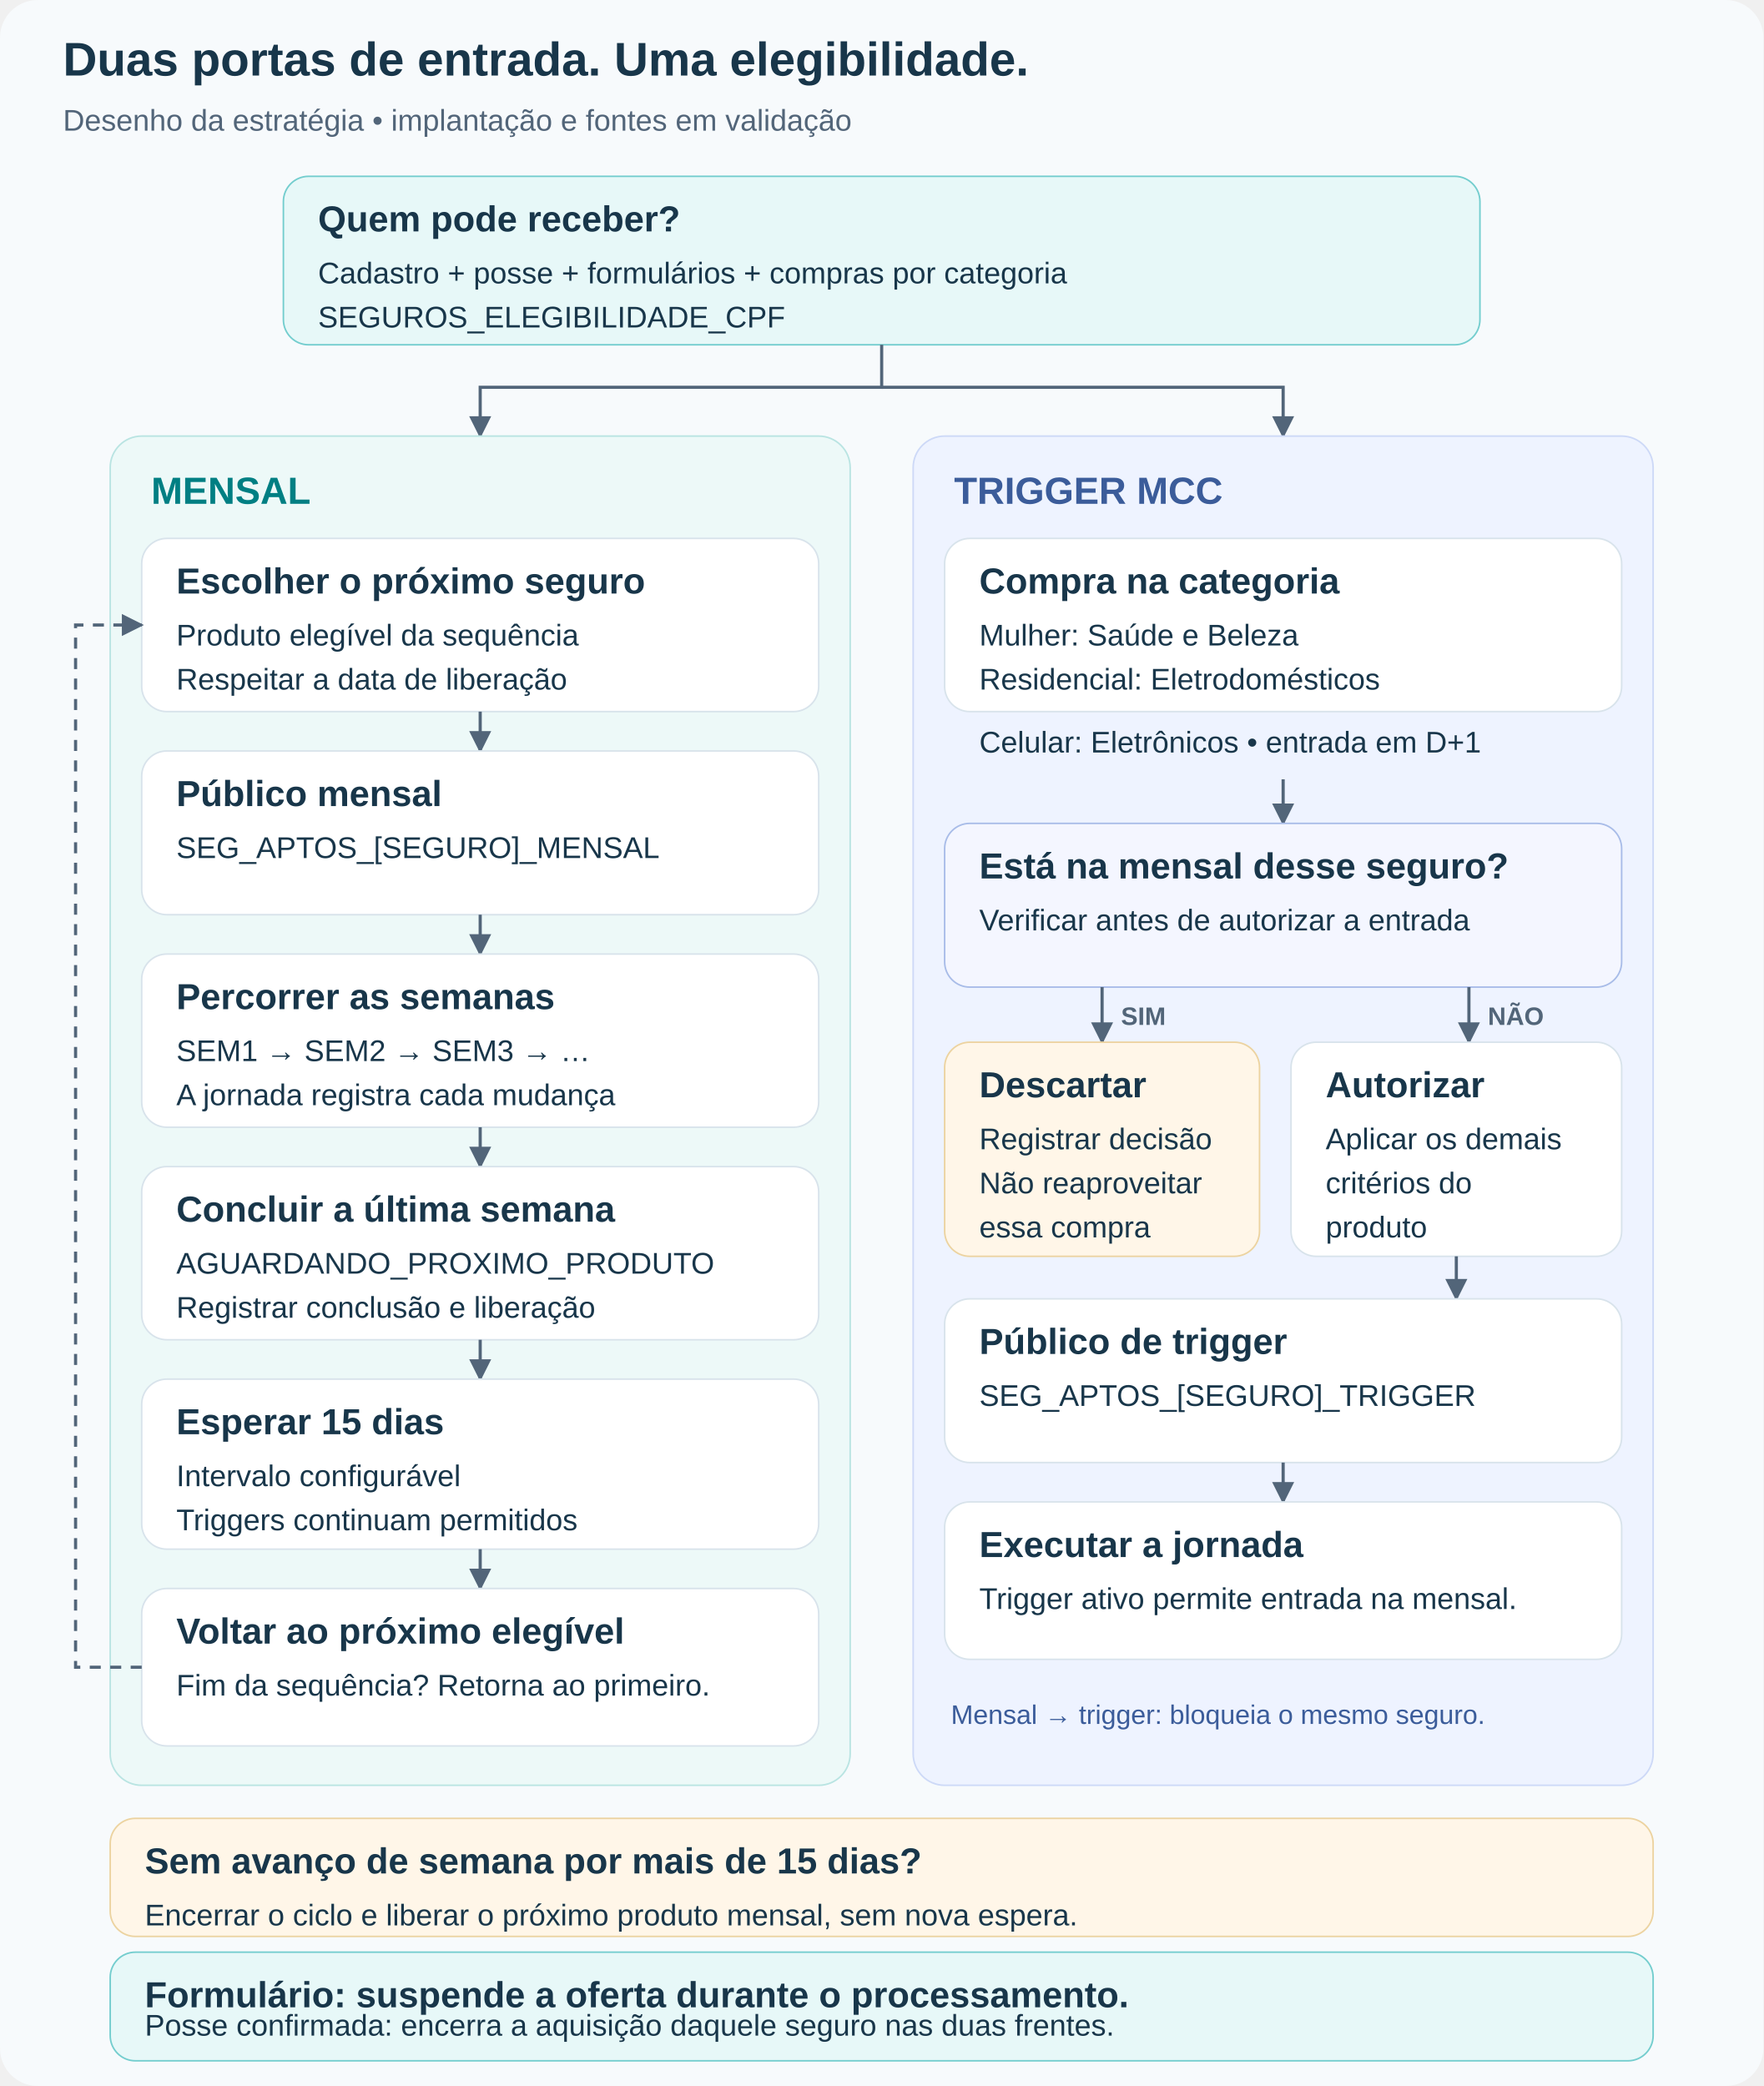
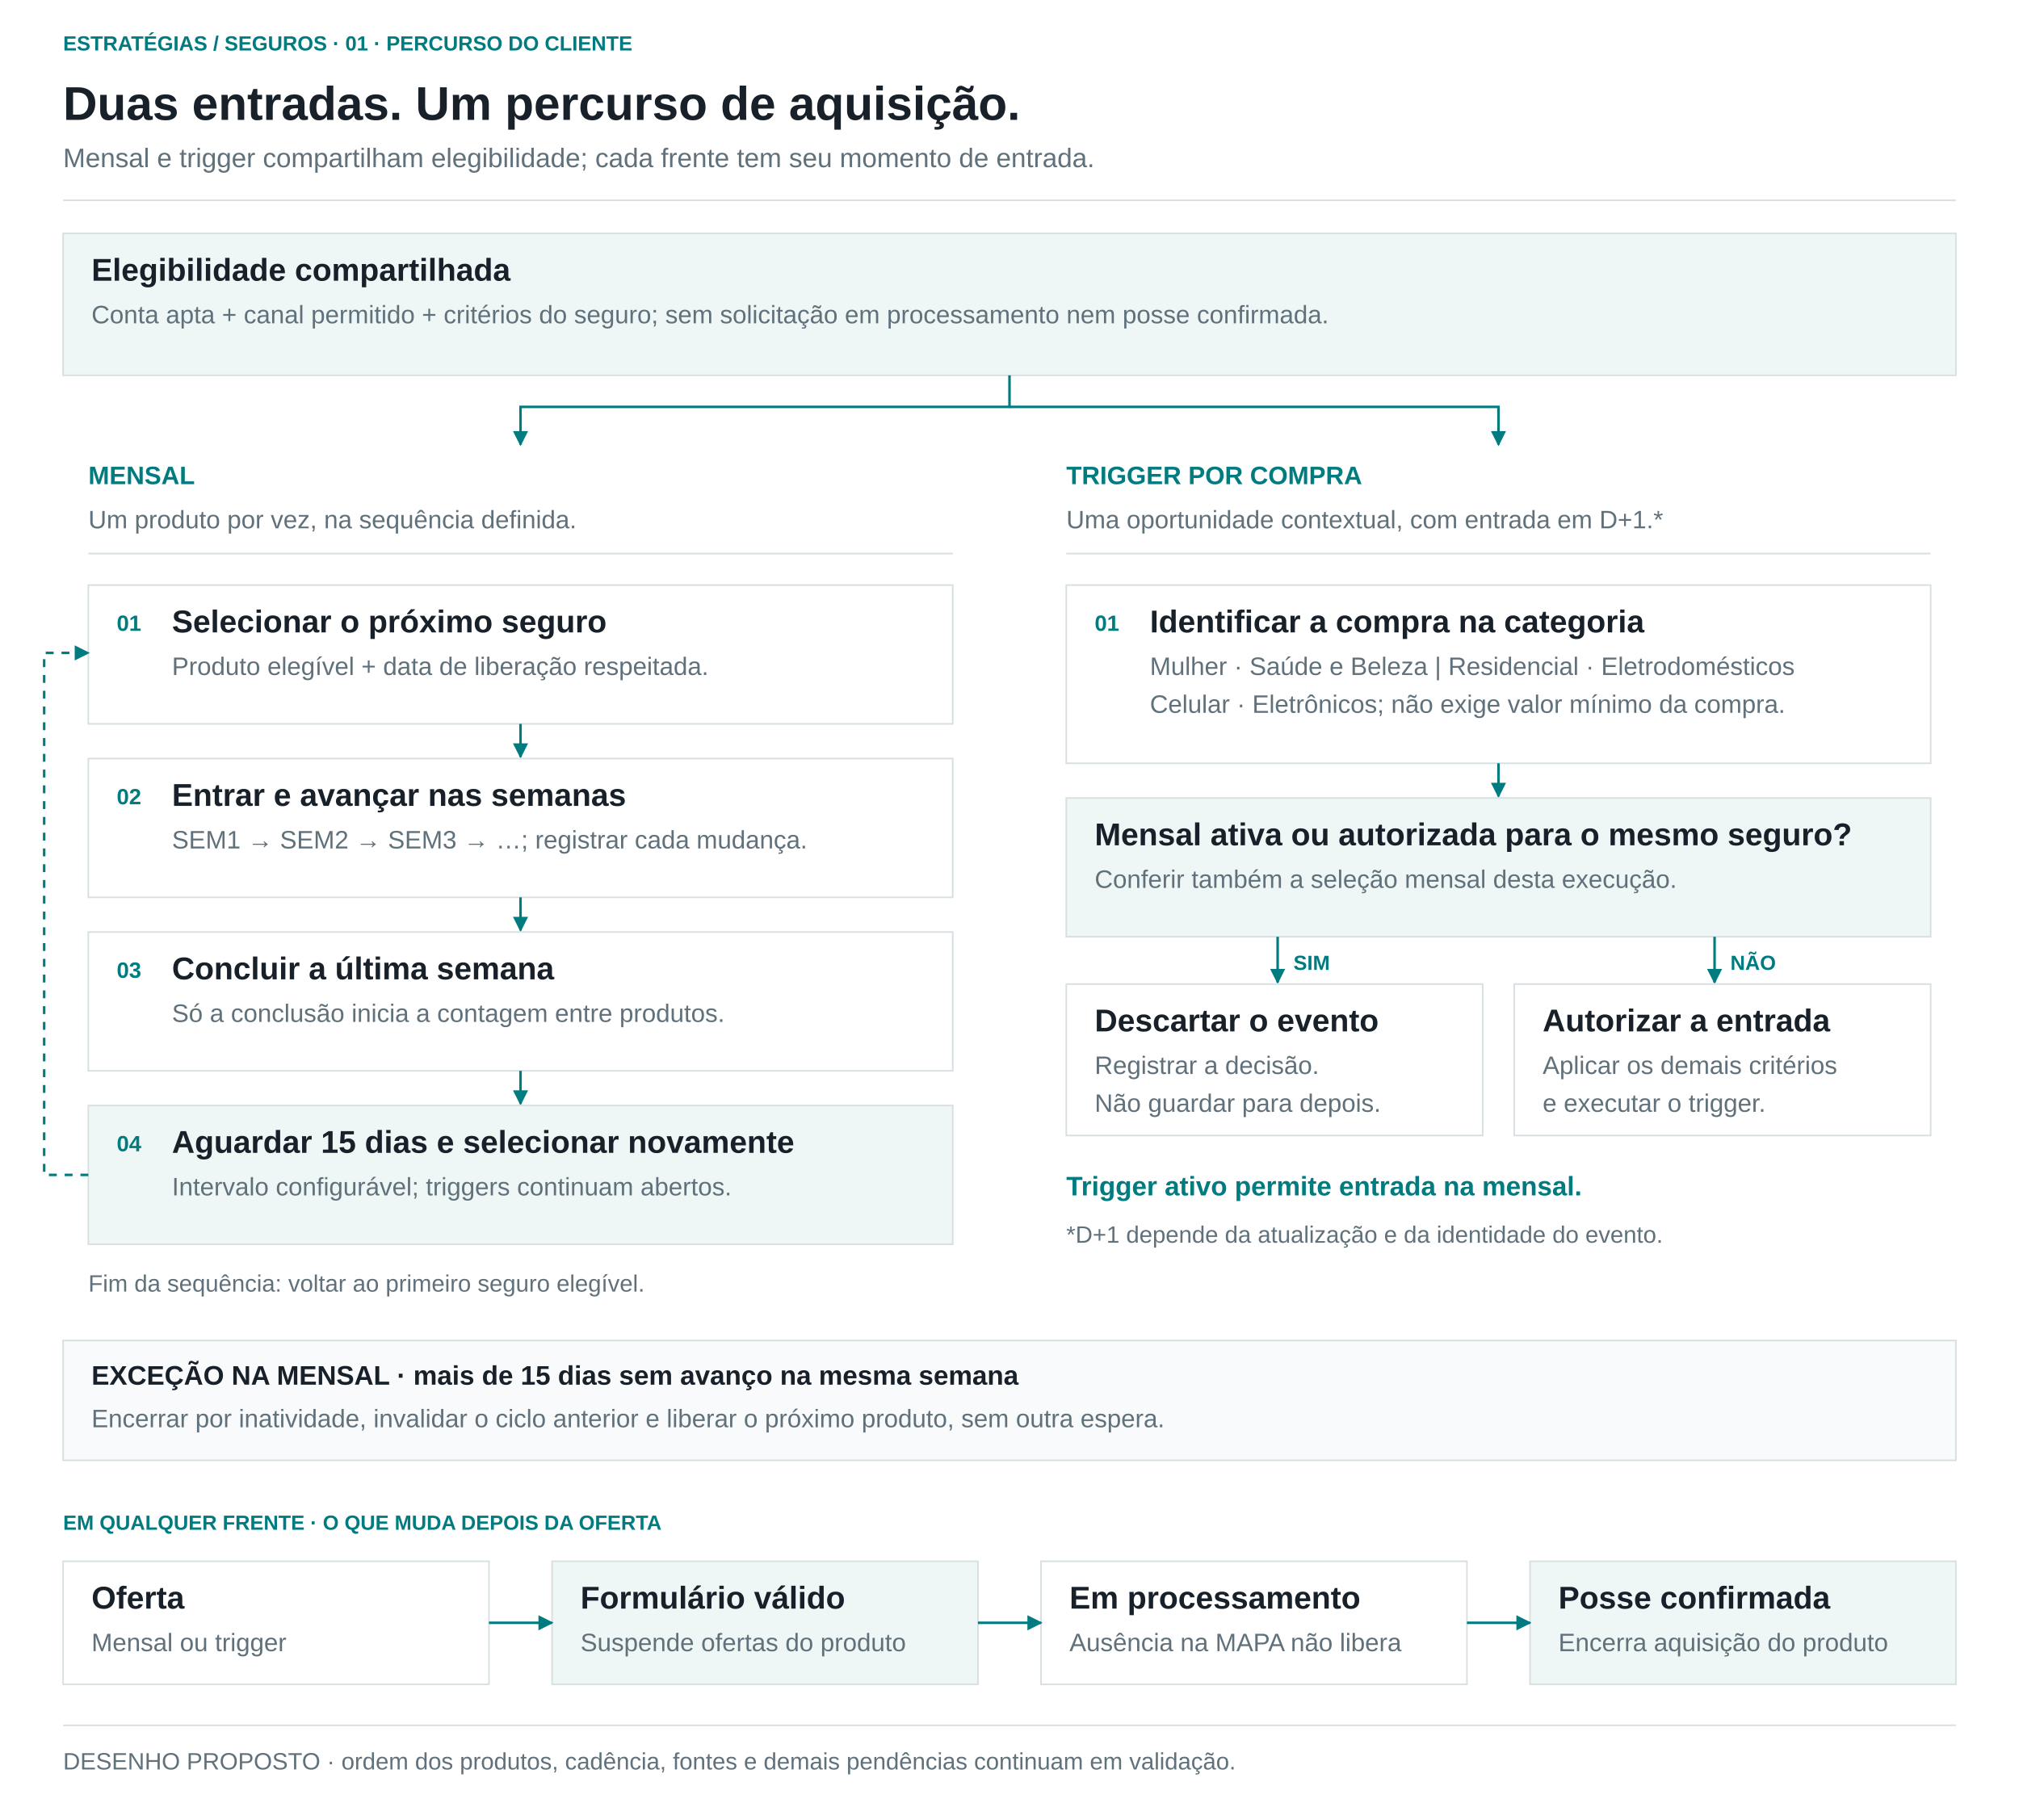
- <svg xmlns="http://www.w3.org/2000/svg" width="1120" height="1325" viewBox="0 0 1120 1325" style="max-width:100%;height:auto" role="img" aria-labelledby="title desc">
+ <svg xmlns="http://www.w3.org/2000/svg" width="1280" height="1154" viewBox="0 0 1280 1154" role="img" aria-labelledby="title desc">
  <defs>
-     <marker id="arrow" viewBox="0 0 10 10" refX="9" refY="5" markerWidth="7" markerHeight="7" orient="auto-start-reverse">
-       <path d="M0 0L10 5L0 10Z" fill="#526579" />
+     <marker id="arrow" viewBox="0 0 10 10" refX="9" refY="5" markerWidth="6" markerHeight="6" orient="auto-start-reverse">
+       <path d="M0 0L10 5L0 10Z" fill="#007c80" />
    </marker>
  </defs>
-   <rect width="1120" height="1325" rx="24" fill="#f7fafc" />
-   <text x="40" y="48" font-family="Arial, sans-serif" font-size="30" font-weight="700" text-anchor="start" fill="#18364a">Duas portas de entrada. Uma elegibilidade.</text>
-   <text x="40" y="83" font-family="Arial, sans-serif" font-size="19" font-weight="400" text-anchor="start" fill="#526579">Desenho da estratégia • implantação e fontes em validação</text>
-   <rect x="180" y="112" width="760" height="107" rx="16" fill="#e7f8f8" stroke="#73cdce" />
-   <text x="202" y="147" font-family="Arial, sans-serif" font-size="23" font-weight="700" text-anchor="start" fill="#18364a">Quem pode receber?</text>
-   <text x="202" y="180" font-family="Arial, sans-serif" font-size="19" font-weight="400" text-anchor="start" fill="#18364a">Cadastro + posse + formulários + compras por categoria</text>
-   <text x="202" y="208" font-family="Arial, sans-serif" font-size="19" font-weight="400" text-anchor="start" fill="#18364a">SEGUROS_ELEGIBILIDADE_CPF</text>
-   <path d="M560 219V246H305V277" fill="none" stroke="#526579" stroke-width="2" marker-end="url(#arrow)" />
-   <path d="M560 246H815V277" fill="none" stroke="#526579" stroke-width="2" marker-end="url(#arrow)" />
-   <rect x="70" y="277" width="470" height="857" rx="20" fill="#edf9f8" stroke="#b9e4e2" />
-   <rect x="580" y="277" width="470" height="857" rx="20" fill="#eef3ff" stroke="#cdd9f7" />
-   <text x="96" y="320" font-family="Arial, sans-serif" font-size="24" font-weight="700" text-anchor="start" fill="#007f83">MENSAL</text>
-   <text x="606" y="320" font-family="Arial, sans-serif" font-size="24" font-weight="700" text-anchor="start" fill="#3b5c9a">TRIGGER MCC</text>
-   <rect x="90" y="342" width="430" height="110" rx="16" fill="#ffffff" stroke="#d8e3eb" />
-   <text x="112" y="377" font-family="Arial, sans-serif" font-size="23" font-weight="700" text-anchor="start" fill="#18364a">Escolher o próximo seguro</text>
-   <text x="112" y="410" font-family="Arial, sans-serif" font-size="19" font-weight="400" text-anchor="start" fill="#18364a">Produto elegível da sequência</text>
-   <text x="112" y="438" font-family="Arial, sans-serif" font-size="19" font-weight="400" text-anchor="start" fill="#18364a">Respeitar a data de liberação</text>
-   <path d="M305 452V477" fill="none" stroke="#526579" stroke-width="2" marker-end="url(#arrow)" />
-   <rect x="90" y="477" width="430" height="104" rx="16" fill="#ffffff" stroke="#d8e3eb" />
-   <text x="112" y="512" font-family="Arial, sans-serif" font-size="23" font-weight="700" text-anchor="start" fill="#18364a">Público mensal</text>
-   <text x="112" y="545" font-family="Arial, sans-serif" font-size="19" font-weight="400" text-anchor="start" fill="#18364a">SEG_APTOS_[SEGURO]_MENSAL</text>
-   <path d="M305 581V606" fill="none" stroke="#526579" stroke-width="2" marker-end="url(#arrow)" />
-   <rect x="90" y="606" width="430" height="110" rx="16" fill="#ffffff" stroke="#d8e3eb" />
-   <text x="112" y="641" font-family="Arial, sans-serif" font-size="23" font-weight="700" text-anchor="start" fill="#18364a">Percorrer as semanas</text>
-   <text x="112" y="674" font-family="Arial, sans-serif" font-size="19" font-weight="400" text-anchor="start" fill="#18364a">SEM1 → SEM2 → SEM3 → …</text>
-   <text x="112" y="702" font-family="Arial, sans-serif" font-size="19" font-weight="400" text-anchor="start" fill="#18364a">A jornada registra cada mudança</text>
-   <path d="M305 716V741" fill="none" stroke="#526579" stroke-width="2" marker-end="url(#arrow)" />
-   <rect x="90" y="741" width="430" height="110" rx="16" fill="#ffffff" stroke="#d8e3eb" />
-   <text x="112" y="776" font-family="Arial, sans-serif" font-size="23" font-weight="700" text-anchor="start" fill="#18364a">Concluir a última semana</text>
-   <text x="112" y="809" font-family="Arial, sans-serif" font-size="19" font-weight="400" text-anchor="start" fill="#18364a">AGUARDANDO_PROXIMO_PRODUTO</text>
-   <text x="112" y="837" font-family="Arial, sans-serif" font-size="19" font-weight="400" text-anchor="start" fill="#18364a">Registrar conclusão e liberação</text>
-   <path d="M305 851V876" fill="none" stroke="#526579" stroke-width="2" marker-end="url(#arrow)" />
-   <rect x="90" y="876" width="430" height="108" rx="16" fill="#ffffff" stroke="#d8e3eb" />
-   <text x="112" y="911" font-family="Arial, sans-serif" font-size="23" font-weight="700" text-anchor="start" fill="#18364a">Esperar 15 dias</text>
-   <text x="112" y="944" font-family="Arial, sans-serif" font-size="19" font-weight="400" text-anchor="start" fill="#18364a">Intervalo configurável</text>
-   <text x="112" y="972" font-family="Arial, sans-serif" font-size="19" font-weight="400" text-anchor="start" fill="#18364a">Triggers continuam permitidos</text>
-   <path d="M305 984V1009" fill="none" stroke="#526579" stroke-width="2" marker-end="url(#arrow)" />
-   <rect x="90" y="1009" width="430" height="100" rx="16" fill="#ffffff" stroke="#d8e3eb" />
-   <text x="112" y="1044" font-family="Arial, sans-serif" font-size="23" font-weight="700" text-anchor="start" fill="#18364a">Voltar ao próximo elegível</text>
-   <text x="112" y="1077" font-family="Arial, sans-serif" font-size="19" font-weight="400" text-anchor="start" fill="#18364a">Fim da sequência? Retorna ao primeiro.</text>
-   <path d="M90 1059H48V397H90" fill="none" stroke="#526579" stroke-width="2" stroke-dasharray="7 6" marker-end="url(#arrow)" />
-   <rect x="600" y="342" width="430" height="110" rx="16" fill="#ffffff" stroke="#d8e3eb" />
-   <text x="622" y="377" font-family="Arial, sans-serif" font-size="23" font-weight="700" text-anchor="start" fill="#18364a">Compra na categoria</text>
-   <text x="622" y="410" font-family="Arial, sans-serif" font-size="19" font-weight="400" text-anchor="start" fill="#18364a">Mulher: Saúde e Beleza</text>
-   <text x="622" y="438" font-family="Arial, sans-serif" font-size="19" font-weight="400" text-anchor="start" fill="#18364a">Residencial: Eletrodomésticos</text>
-   <text x="622" y="478" font-family="Arial, sans-serif" font-size="19" font-weight="400" text-anchor="start" fill="#18364a">Celular: Eletrônicos • entrada em D+1</text>
-   <path d="M815 495V523" fill="none" stroke="#526579" stroke-width="2" marker-end="url(#arrow)" />
-   <rect x="600" y="523" width="430" height="104" rx="16" fill="#f4f6ff" stroke="#a8bce8" />
-   <text x="622" y="558" font-family="Arial, sans-serif" font-size="23" font-weight="700" text-anchor="start" fill="#18364a">Está na mensal desse seguro?</text>
-   <text x="622" y="591" font-family="Arial, sans-serif" font-size="19" font-weight="400" text-anchor="start" fill="#18364a">Verificar antes de autorizar a entrada</text>
-   <path d="M700 627V662" fill="none" stroke="#526579" stroke-width="2" marker-end="url(#arrow)" />
-   <path d="M933 627V662" fill="none" stroke="#526579" stroke-width="2" marker-end="url(#arrow)" />
-   <text x="712" y="651" font-family="Arial, sans-serif" font-size="16" font-weight="700" text-anchor="start" fill="#526579">SIM</text>
-   <text x="945" y="651" font-family="Arial, sans-serif" font-size="16" font-weight="700" text-anchor="start" fill="#526579">NÃO</text>
-   <rect x="600" y="662" width="200" height="136" rx="16" fill="#fff6e8" stroke="#ecd3a0" />
-   <text x="622" y="697" font-family="Arial, sans-serif" font-size="23" font-weight="700" text-anchor="start" fill="#18364a">Descartar</text>
-   <text x="622" y="730" font-family="Arial, sans-serif" font-size="19" font-weight="400" text-anchor="start" fill="#18364a">Registrar decisão</text>
-   <text x="622" y="758" font-family="Arial, sans-serif" font-size="19" font-weight="400" text-anchor="start" fill="#18364a">Não reaproveitar</text>
-   <text x="622" y="786" font-family="Arial, sans-serif" font-size="19" font-weight="400" text-anchor="start" fill="#18364a">essa compra</text>
-   <rect x="820" y="662" width="210" height="136" rx="16" fill="#ffffff" stroke="#d8e3eb" />
-   <text x="842" y="697" font-family="Arial, sans-serif" font-size="23" font-weight="700" text-anchor="start" fill="#18364a">Autorizar</text>
-   <text x="842" y="730" font-family="Arial, sans-serif" font-size="19" font-weight="400" text-anchor="start" fill="#18364a">Aplicar os demais</text>
-   <text x="842" y="758" font-family="Arial, sans-serif" font-size="19" font-weight="400" text-anchor="start" fill="#18364a">critérios do</text>
-   <text x="842" y="786" font-family="Arial, sans-serif" font-size="19" font-weight="400" text-anchor="start" fill="#18364a">produto</text>
-   <path d="M925 798V825" fill="none" stroke="#526579" stroke-width="2" marker-end="url(#arrow)" />
-   <rect x="600" y="825" width="430" height="104" rx="16" fill="#ffffff" stroke="#d8e3eb" />
-   <text x="622" y="860" font-family="Arial, sans-serif" font-size="23" font-weight="700" text-anchor="start" fill="#18364a">Público de trigger</text>
-   <text x="622" y="893" font-family="Arial, sans-serif" font-size="19" font-weight="400" text-anchor="start" fill="#18364a">SEG_APTOS_[SEGURO]_TRIGGER</text>
-   <path d="M815 929V954" fill="none" stroke="#526579" stroke-width="2" marker-end="url(#arrow)" />
-   <rect x="600" y="954" width="430" height="100" rx="16" fill="#ffffff" stroke="#d8e3eb" />
-   <text x="622" y="989" font-family="Arial, sans-serif" font-size="23" font-weight="700" text-anchor="start" fill="#18364a">Executar a jornada</text>
-   <text x="622" y="1022" font-family="Arial, sans-serif" font-size="19" font-weight="400" text-anchor="start" fill="#18364a">Trigger ativo permite entrada na mensal.</text>
-   <text x="604" y="1095" font-family="Arial, sans-serif" font-size="17" font-weight="400" text-anchor="start" fill="#3b5c9a">Mensal → trigger: bloqueia o mesmo seguro.</text>
-   <rect x="70" y="1155" width="980" height="75" rx="16" fill="#fff6e8" stroke="#ecd3a0" />
-   <text x="92" y="1190" font-family="Arial, sans-serif" font-size="23" font-weight="700" text-anchor="start" fill="#18364a">Sem avanço de semana por mais de 15 dias?</text>
-   <text x="92" y="1223" font-family="Arial, sans-serif" font-size="19" font-weight="400" text-anchor="start" fill="#18364a">Encerrar o ciclo e liberar o próximo produto mensal, sem nova espera.</text>
-   <rect x="70" y="1240" width="980" height="69" rx="16" fill="#e7f8f8" stroke="#73cdce" />
-   <text x="92" y="1275" font-family="Arial, sans-serif" font-size="23" font-weight="700" text-anchor="start" fill="#18364a">Formulário: suspende a oferta durante o processamento.</text>
-   <text x="92" y="1293" font-family="Arial, sans-serif" font-size="19" font-weight="400" text-anchor="start" fill="#18364a">Posse confirmada: encerra a aquisição daquele seguro nas duas frentes.</text>
+   <rect width="1280" height="1154" fill="#fff" />
+   <text x="40" y="32" font-family="Segoe UI,Arial,sans-serif" font-size="13" font-weight="600" fill="#007c80">ESTRATÉGIAS / SEGUROS · 01 · PERCURSO DO CLIENTE</text>
+   <text x="40" y="76" font-family="Segoe UI,Arial,sans-serif" font-size="30" font-weight="700" fill="#18212a">Duas entradas. Um percurso de aquisição.</text>
+   <text x="40" y="106" font-family="Segoe UI,Arial,sans-serif" font-size="17" font-weight="400" fill="#60717b">Mensal e trigger compartilham elegibilidade; cada frente tem seu momento de entrada.</text>
+   <path d="M40 127H1240" stroke="#d7dfe2" />
+   <rect x="40" y="148" width="1200" height="90" fill="#eff7f6" stroke="#d7dfe2" />
+   <text x="58" y="178" font-family="Segoe UI,Arial,sans-serif" font-size="20" font-weight="600" fill="#18212a">Elegibilidade compartilhada</text>
+   <text x="58" y="205" font-family="Segoe UI,Arial,sans-serif" font-size="16" font-weight="400" fill="#60717b">Conta apta + canal permitido + critérios do seguro; sem solicitação em processamento nem posse confirmada.</text>
+   <path d="M640 238V258H330V282" fill="none" stroke="#007c80" stroke-width="1.6" marker-end="url(#arrow)" />
+   <path d="M640 258H950V282" fill="none" stroke="#007c80" stroke-width="1.6" marker-end="url(#arrow)" />
+   <text x="56" y="307" font-family="Segoe UI,Arial,sans-serif" font-size="16" font-weight="700" fill="#007c80">MENSAL</text>
+   <text x="676" y="307" font-family="Segoe UI,Arial,sans-serif" font-size="16" font-weight="700" fill="#007c80">TRIGGER POR COMPRA</text>
+   <text x="56" y="335" font-family="Segoe UI,Arial,sans-serif" font-size="16" font-weight="400" fill="#60717b">Um produto por vez, na sequência definida.</text>
+   <text x="676" y="335" font-family="Segoe UI,Arial,sans-serif" font-size="16" font-weight="400" fill="#60717b">Uma oportunidade contextual, com entrada em D+1.*</text>
+   <path d="M56 351H604" stroke="#d7dfe2" />
+   <path d="M676 351H1224" stroke="#d7dfe2" />
+   <rect x="56" y="371" width="548" height="88" fill="#fff" stroke="#d7dfe2" />
+   <text x="74" y="400" font-family="Segoe UI,Arial,sans-serif" font-size="14" font-weight="600" fill="#007c80">01</text>
+   <text x="109" y="401" font-family="Segoe UI,Arial,sans-serif" font-size="20" font-weight="600" fill="#18212a">Selecionar o próximo seguro</text>
+   <text x="109" y="428" font-family="Segoe UI,Arial,sans-serif" font-size="16" font-weight="400" fill="#60717b">Produto elegível + data de liberação respeitada.</text>
+   <path d="M330 459V480" fill="none" stroke="#007c80" stroke-width="1.6" marker-end="url(#arrow)" />
+   <rect x="56" y="481" width="548" height="88" fill="#fff" stroke="#d7dfe2" />
+   <text x="74" y="510" font-family="Segoe UI,Arial,sans-serif" font-size="14" font-weight="600" fill="#007c80">02</text>
+   <text x="109" y="511" font-family="Segoe UI,Arial,sans-serif" font-size="20" font-weight="600" fill="#18212a">Entrar e avançar nas semanas</text>
+   <text x="109" y="538" font-family="Segoe UI,Arial,sans-serif" font-size="16" font-weight="400" fill="#60717b">SEM1 → SEM2 → SEM3 → …; registrar cada mudança.</text>
+   <path d="M330 569V590" fill="none" stroke="#007c80" stroke-width="1.6" marker-end="url(#arrow)" />
+   <rect x="56" y="591" width="548" height="88" fill="#fff" stroke="#d7dfe2" />
+   <text x="74" y="620" font-family="Segoe UI,Arial,sans-serif" font-size="14" font-weight="600" fill="#007c80">03</text>
+   <text x="109" y="621" font-family="Segoe UI,Arial,sans-serif" font-size="20" font-weight="600" fill="#18212a">Concluir a última semana</text>
+   <text x="109" y="648" font-family="Segoe UI,Arial,sans-serif" font-size="16" font-weight="400" fill="#60717b">Só a conclusão inicia a contagem entre produtos.</text>
+   <path d="M330 679V700" fill="none" stroke="#007c80" stroke-width="1.6" marker-end="url(#arrow)" />
+   <rect x="56" y="701" width="548" height="88" fill="#eff7f6" stroke="#d7dfe2" />
+   <text x="74" y="730" font-family="Segoe UI,Arial,sans-serif" font-size="14" font-weight="600" fill="#007c80">04</text>
+   <text x="109" y="731" font-family="Segoe UI,Arial,sans-serif" font-size="20" font-weight="600" fill="#18212a">Aguardar 15 dias e selecionar novamente</text>
+   <text x="109" y="758" font-family="Segoe UI,Arial,sans-serif" font-size="16" font-weight="400" fill="#60717b">Intervalo configurável; triggers continuam abertos.</text>
+   <path d="M56 745H28V414H56" fill="none" stroke="#007c80" stroke-width="1.6" stroke-dasharray="5 5" marker-end="url(#arrow)" />
+   <text x="56" y="819" font-family="Segoe UI,Arial,sans-serif" font-size="15" font-weight="400" fill="#60717b">Fim da sequência: voltar ao primeiro seguro elegível.</text>
+   <rect x="676" y="371" width="548" height="113" fill="#fff" stroke="#d7dfe2" />
+   <text x="694" y="400" font-family="Segoe UI,Arial,sans-serif" font-size="14" font-weight="600" fill="#007c80">01</text>
+   <text x="729" y="401" font-family="Segoe UI,Arial,sans-serif" font-size="20" font-weight="600" fill="#18212a">Identificar a compra na categoria</text>
+   <text x="729" y="428" font-family="Segoe UI,Arial,sans-serif" font-size="16" font-weight="400" fill="#60717b">Mulher · Saúde e Beleza  |  Residencial · Eletrodomésticos</text>
+   <text x="729" y="452" font-family="Segoe UI,Arial,sans-serif" font-size="16" font-weight="400" fill="#60717b">Celular · Eletrônicos; não exige valor mínimo da compra.</text>
+   <path d="M950 484V505" fill="none" stroke="#007c80" stroke-width="1.6" marker-end="url(#arrow)" />
+   <rect x="676" y="506" width="548" height="88" fill="#eff7f6" stroke="#d7dfe2" />
+   <text x="694" y="536" font-family="Segoe UI,Arial,sans-serif" font-size="20" font-weight="600" fill="#18212a">Mensal ativa ou autorizada para o mesmo seguro?</text>
+   <text x="694" y="563" font-family="Segoe UI,Arial,sans-serif" font-size="16" font-weight="400" fill="#60717b">Conferir também a seleção mensal desta execução.</text>
+   <path d="M810 594V623" fill="none" stroke="#007c80" stroke-width="1.6" marker-end="url(#arrow)" />
+   <path d="M1087 594V623" fill="none" stroke="#007c80" stroke-width="1.6" marker-end="url(#arrow)" />
+   <text x="820" y="615" font-family="Segoe UI,Arial,sans-serif" font-size="13" font-weight="600" fill="#007c80">SIM</text>
+   <text x="1097" y="615" font-family="Segoe UI,Arial,sans-serif" font-size="13" font-weight="600" fill="#007c80">NÃO</text>
+   <rect x="676" y="624" width="264" height="96" fill="#fff" stroke="#d7dfe2" />
+   <text x="694" y="654" font-family="Segoe UI,Arial,sans-serif" font-size="20" font-weight="600" fill="#18212a">Descartar o evento</text>
+   <text x="694" y="681" font-family="Segoe UI,Arial,sans-serif" font-size="16" font-weight="400" fill="#60717b">Registrar a decisão.</text>
+   <text x="694" y="705" font-family="Segoe UI,Arial,sans-serif" font-size="16" font-weight="400" fill="#60717b">Não guardar para depois.</text>
+   <rect x="960" y="624" width="264" height="96" fill="#fff" stroke="#d7dfe2" />
+   <text x="978" y="654" font-family="Segoe UI,Arial,sans-serif" font-size="20" font-weight="600" fill="#18212a">Autorizar a entrada</text>
+   <text x="978" y="681" font-family="Segoe UI,Arial,sans-serif" font-size="16" font-weight="400" fill="#60717b">Aplicar os demais critérios</text>
+   <text x="978" y="705" font-family="Segoe UI,Arial,sans-serif" font-size="16" font-weight="400" fill="#60717b">e executar o trigger.</text>
+   <text x="676" y="758" font-family="Segoe UI,Arial,sans-serif" font-size="17" font-weight="600" fill="#007c80">Trigger ativo permite entrada na mensal.</text>
+   <text x="676" y="788" font-family="Segoe UI,Arial,sans-serif" font-size="15" font-weight="400" fill="#60717b">*D+1 depende da atualização e da identidade do evento.</text>
+   <rect x="40" y="850" width="1200" height="76" fill="#f8fafb" stroke="#d7dfe2" />
+   <text x="58" y="878" font-family="Segoe UI,Arial,sans-serif" font-size="17" font-weight="600" fill="#18212a">EXCEÇÃO NA MENSAL · mais de 15 dias sem avanço na mesma semana</text>
+   <text x="58" y="905" font-family="Segoe UI,Arial,sans-serif" font-size="16" font-weight="400" fill="#60717b">Encerrar por inatividade, invalidar o ciclo anterior e liberar o próximo produto, sem outra espera.</text>
+   <text x="40" y="970" font-family="Segoe UI,Arial,sans-serif" font-size="13" font-weight="600" fill="#007c80">EM QUALQUER FRENTE · O QUE MUDA DEPOIS DA OFERTA</text>
+   <rect x="40" y="990" width="270" height="78" fill="#fff" stroke="#d7dfe2" />
+   <text x="58" y="1020" font-family="Segoe UI,Arial,sans-serif" font-size="20" font-weight="600" fill="#18212a">Oferta</text>
+   <text x="58" y="1047" font-family="Segoe UI,Arial,sans-serif" font-size="16" font-weight="400" fill="#60717b">Mensal ou trigger</text>
+   <rect x="350" y="990" width="270" height="78" fill="#eff7f6" stroke="#d7dfe2" />
+   <text x="368" y="1020" font-family="Segoe UI,Arial,sans-serif" font-size="20" font-weight="600" fill="#18212a">Formulário válido</text>
+   <text x="368" y="1047" font-family="Segoe UI,Arial,sans-serif" font-size="16" font-weight="400" fill="#60717b">Suspende ofertas do produto</text>
+   <rect x="660" y="990" width="270" height="78" fill="#fff" stroke="#d7dfe2" />
+   <text x="678" y="1020" font-family="Segoe UI,Arial,sans-serif" font-size="20" font-weight="600" fill="#18212a">Em processamento</text>
+   <text x="678" y="1047" font-family="Segoe UI,Arial,sans-serif" font-size="16" font-weight="400" fill="#60717b">Ausência na MAPA não libera</text>
+   <rect x="970" y="990" width="270" height="78" fill="#eff7f6" stroke="#d7dfe2" />
+   <text x="988" y="1020" font-family="Segoe UI,Arial,sans-serif" font-size="20" font-weight="600" fill="#18212a">Posse confirmada</text>
+   <text x="988" y="1047" font-family="Segoe UI,Arial,sans-serif" font-size="16" font-weight="400" fill="#60717b">Encerra aquisição do produto</text>
+   <path d="M310 1029H350" fill="none" stroke="#007c80" stroke-width="1.6" marker-end="url(#arrow)" />
+   <path d="M620 1029H660" fill="none" stroke="#007c80" stroke-width="1.6" marker-end="url(#arrow)" />
+   <path d="M930 1029H970" fill="none" stroke="#007c80" stroke-width="1.6" marker-end="url(#arrow)" />
+   <path d="M40 1094H1240" stroke="#d7dfe2" />
+   <text x="40" y="1122" font-family="Segoe UI,Arial,sans-serif" font-size="15" font-weight="400" fill="#60717b">DESENHO PROPOSTO · ordem dos produtos, cadência, fontes e demais pendências continuam em validação.</text>
</svg>
